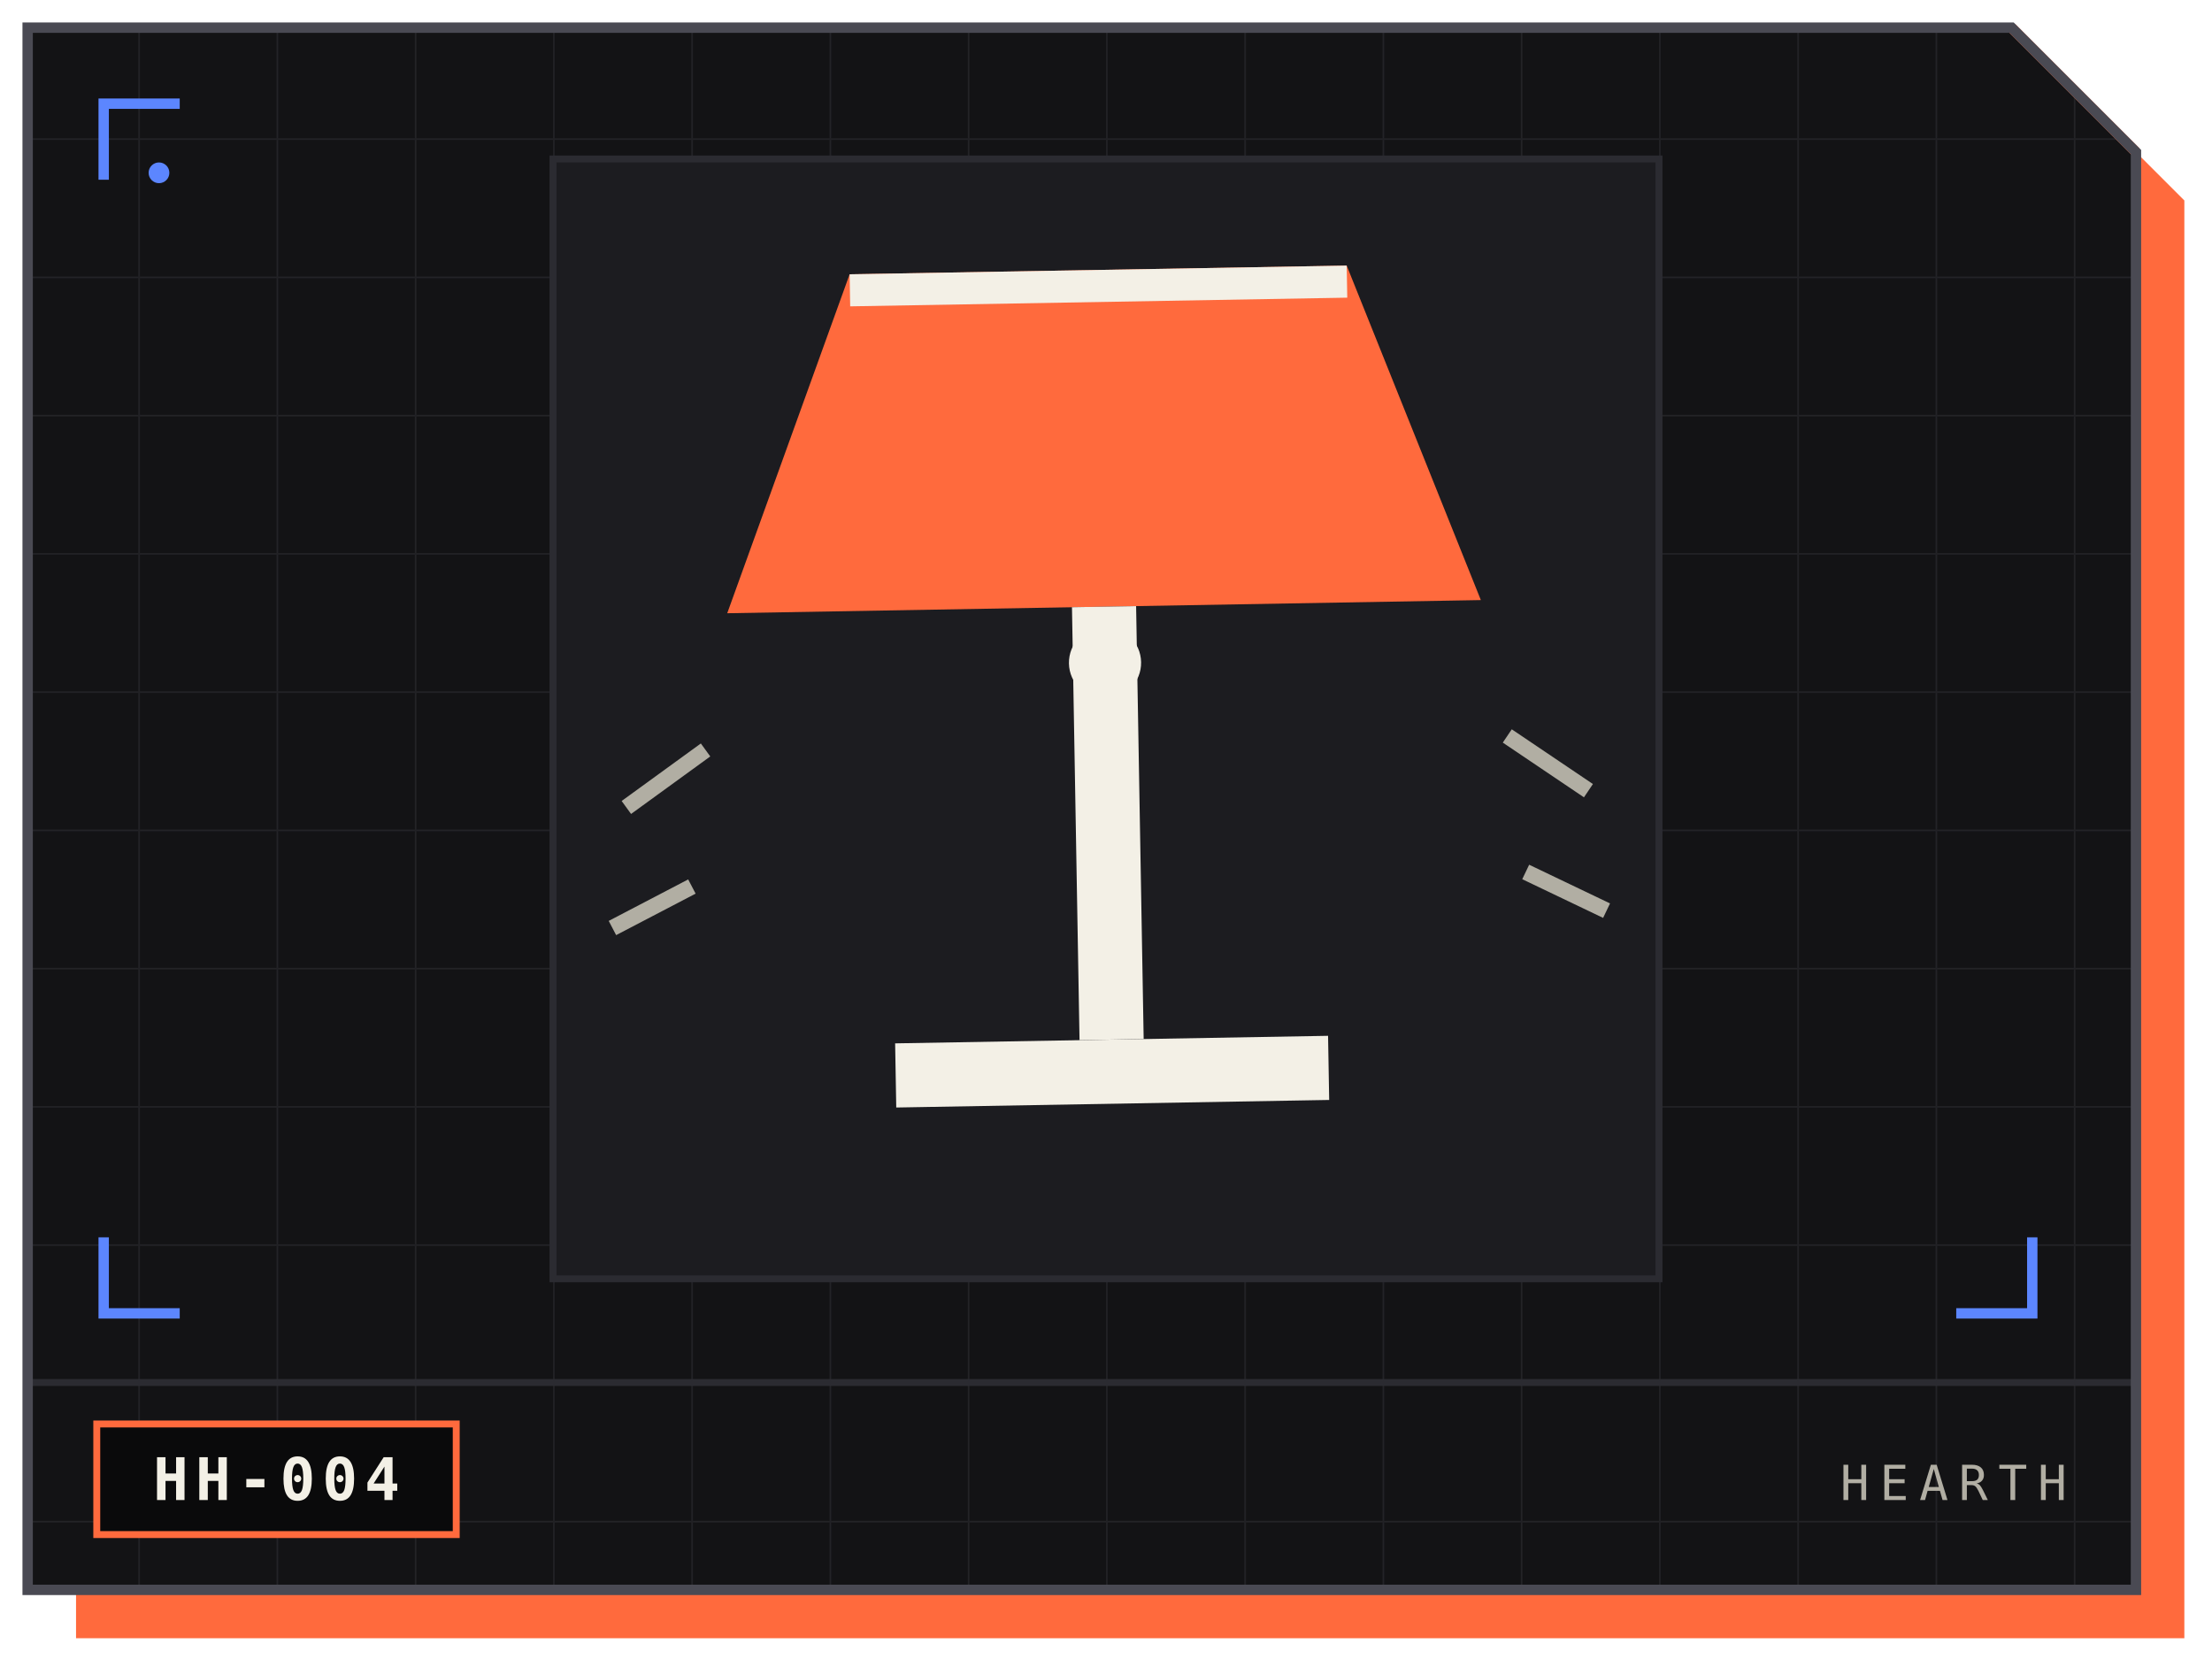
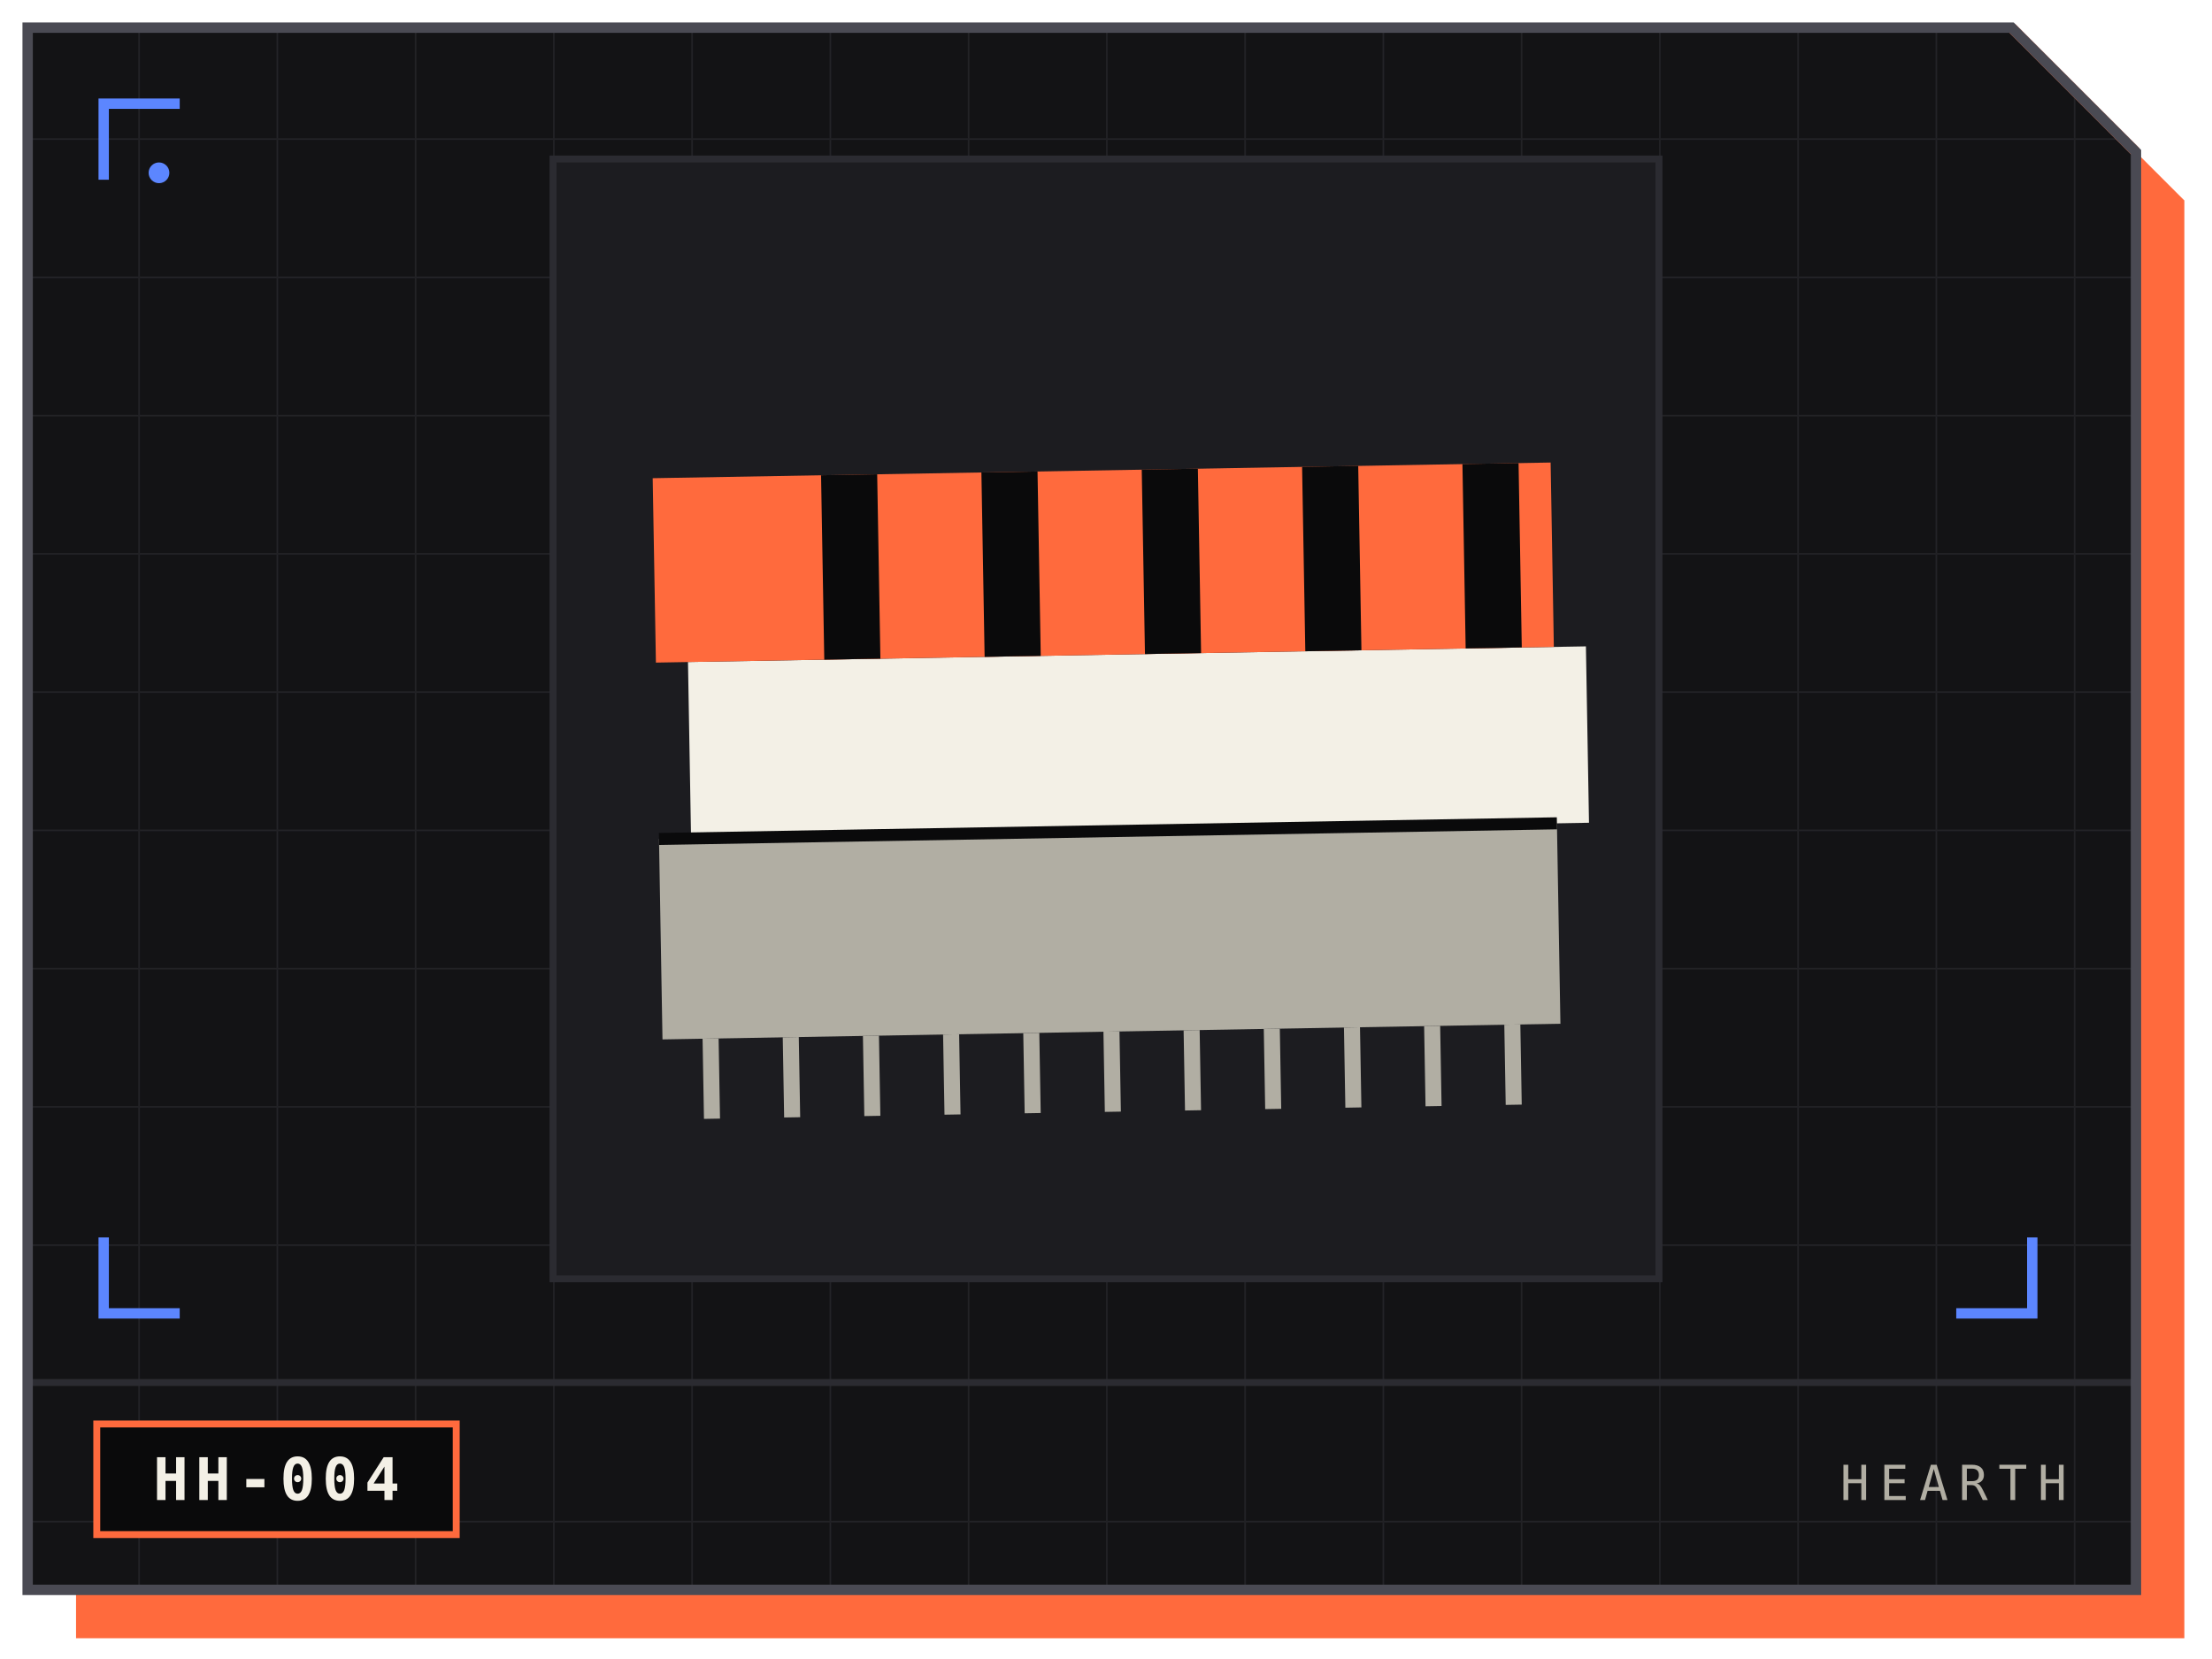
<svg xmlns="http://www.w3.org/2000/svg" viewBox="0 0 640 480" width="640" height="480" role="img">
  <style>.c{fill:#f3f0e6}.C{stroke:#f3f0e6;fill:none}.a{fill:#ff6a3d}.A{stroke:#ff6a3d;fill:none}.s{fill:#5c86ff}.S{stroke:#5c86ff;fill:none}.m{fill:#b1aea3}.M{stroke:#b1aea3;fill:none}.d{fill:#0a0a0b}.D{stroke:#0a0a0b;fill:none}.p{fill:#1c1c20}.P{stroke:#1c1c20;fill:none}</style>
  <defs>
    <clipPath id="kHH004">
      <polygon points="8,8 582,8 618,44 618,460 8,460" />
    </clipPath>
    <pattern id="gHH004" width="40" height="40" patternUnits="userSpaceOnUse">
      <path d="M40 0H0V40" fill="none" stroke="#2b2b31" stroke-width="1" />
    </pattern>
  </defs>
  <polygon points="22,22 596,22 632,58 632,474 22,474" fill="#ff6a3d" />
  <polygon points="8,8 582,8 618,44 618,460 8,460" fill="#131315" />
  <g clip-path="url(#kHH004)">
    <rect width="640" height="480" fill="url(#gHH004)" opacity=".55" />
  </g>
  <path d="M52 30H30V52" class="S" stroke-width="3" />
  <path d="M52 380H30V358" class="S" stroke-width="3" />
  <path d="M566 380H588V358" class="S" stroke-width="3" />
  <circle cx="46" cy="50" r="3" class="s" />
  <rect x="160" y="46" width="320" height="324" fill="#1c1c20" stroke="#2b2b31" stroke-width="2" />
  <g transform="translate(320 208) scale(1.16) rotate(-1)">
-     <polygon points="-62,-112 62,-112 94,-28 -94,-28" class="a" />
-     <rect x="-8" y="-28" width="16" height="108" class="c" />
-     <rect x="-54" y="80" width="108" height="16" class="c" />
-     <rect x="-62" y="-112" width="124" height="8" class="c" />
-     <circle cx="0" cy="-14" r="9" class="c" />
-     <path d="M-120 20L-100 6" class="M" stroke-width="4" />
-     <path d="M120 20L100 6" class="M" stroke-width="4" />
-     <path d="M-124 50L-104 40" class="M" stroke-width="4" />
-     <path d="M124 50L104 40" class="M" stroke-width="4" />
+     <rect x="-112" y="28" width="224" height="50" class="m" />
+     <rect x="-104" y="-16" width="224" height="44" class="c" />
+     <rect x="-112" y="-62" width="224" height="46" class="a" />
+     <rect x="-70" y="-62" width="14" height="46" class="d" />
+     <rect x="-30" y="-62" width="14" height="46" class="d" />
+     <rect x="10" y="-62" width="14" height="46" class="d" />
+     <rect x="50" y="-62" width="14" height="46" class="d" />
+     <rect x="90" y="-62" width="14" height="46" class="d" />
+     <path d="M-112 28L112 28" class="D" stroke-width="3" />
+     <path d="M-100 78L-100 98" class="M" stroke-width="4" />
+     <path d="M-80 78L-80 98" class="M" stroke-width="4" />
+     <path d="M-60 78L-60 98" class="M" stroke-width="4" />
+     <path d="M-40 78L-40 98" class="M" stroke-width="4" />
+     <path d="M-20 78L-20 98" class="M" stroke-width="4" />
+     <path d="M0 78L0 98" class="M" stroke-width="4" />
+     <path d="M20 78L20 98" class="M" stroke-width="4" />
+     <path d="M40 78L40 98" class="M" stroke-width="4" />
+     <path d="M60 78L60 98" class="M" stroke-width="4" />
+     <path d="M80 78L80 98" class="M" stroke-width="4" />
+     <path d="M100 78L100 98" class="M" stroke-width="4" />
  </g>
  <path d="M8 400H618" stroke="#2b2b31" stroke-width="2" />
  <rect x="28" y="412" width="104" height="32" fill="#0a0a0b" stroke="#ff6a3d" stroke-width="2" />
  <text x="80" y="434" text-anchor="middle" font-family="IBM Plex Mono, ui-monospace, monospace" font-size="17" font-weight="700" letter-spacing="2" fill="#f3f0e6">HH-004</text>
  <text x="598" y="434" text-anchor="end" font-family="IBM Plex Mono, ui-monospace, monospace" font-size="14" letter-spacing="3" fill="#b1aea3">HEARTH</text>
  <path d="M582 8L618 44" stroke="#ff6a3d" stroke-width="3" />
  <polygon points="8,8 582,8 618,44 618,460 8,460" fill="none" stroke="#4a4a53" stroke-width="3" />
</svg>
